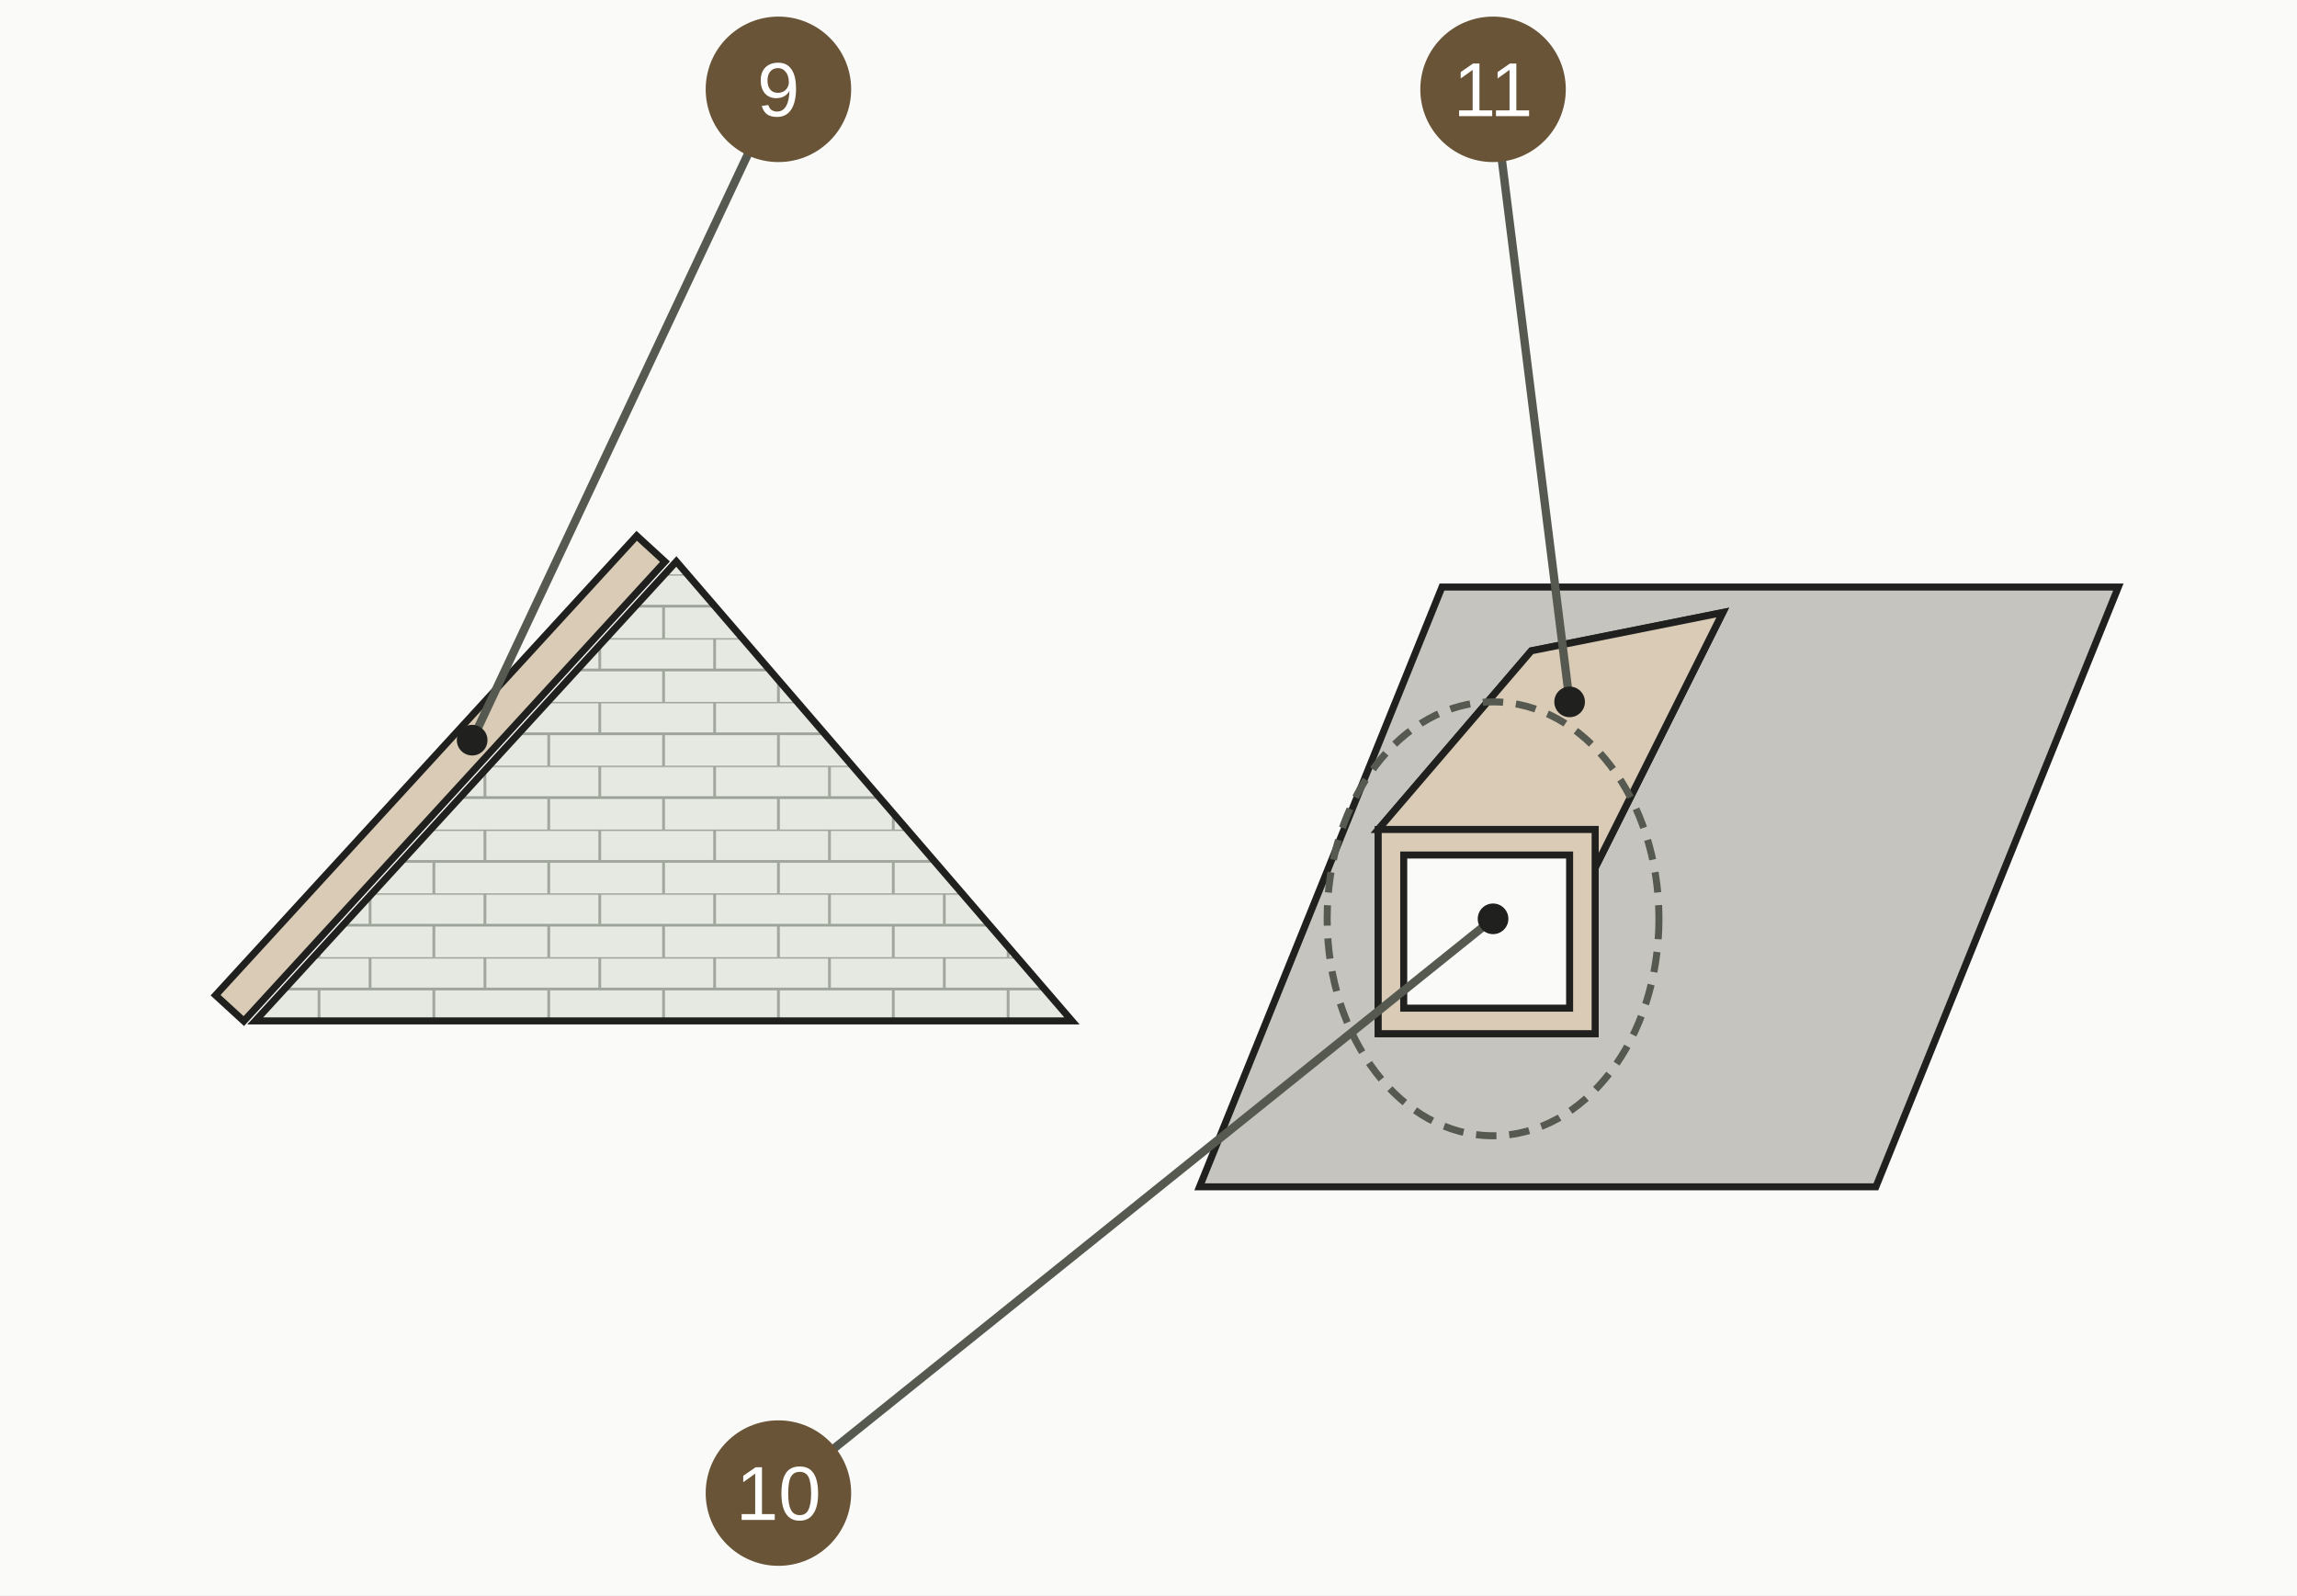
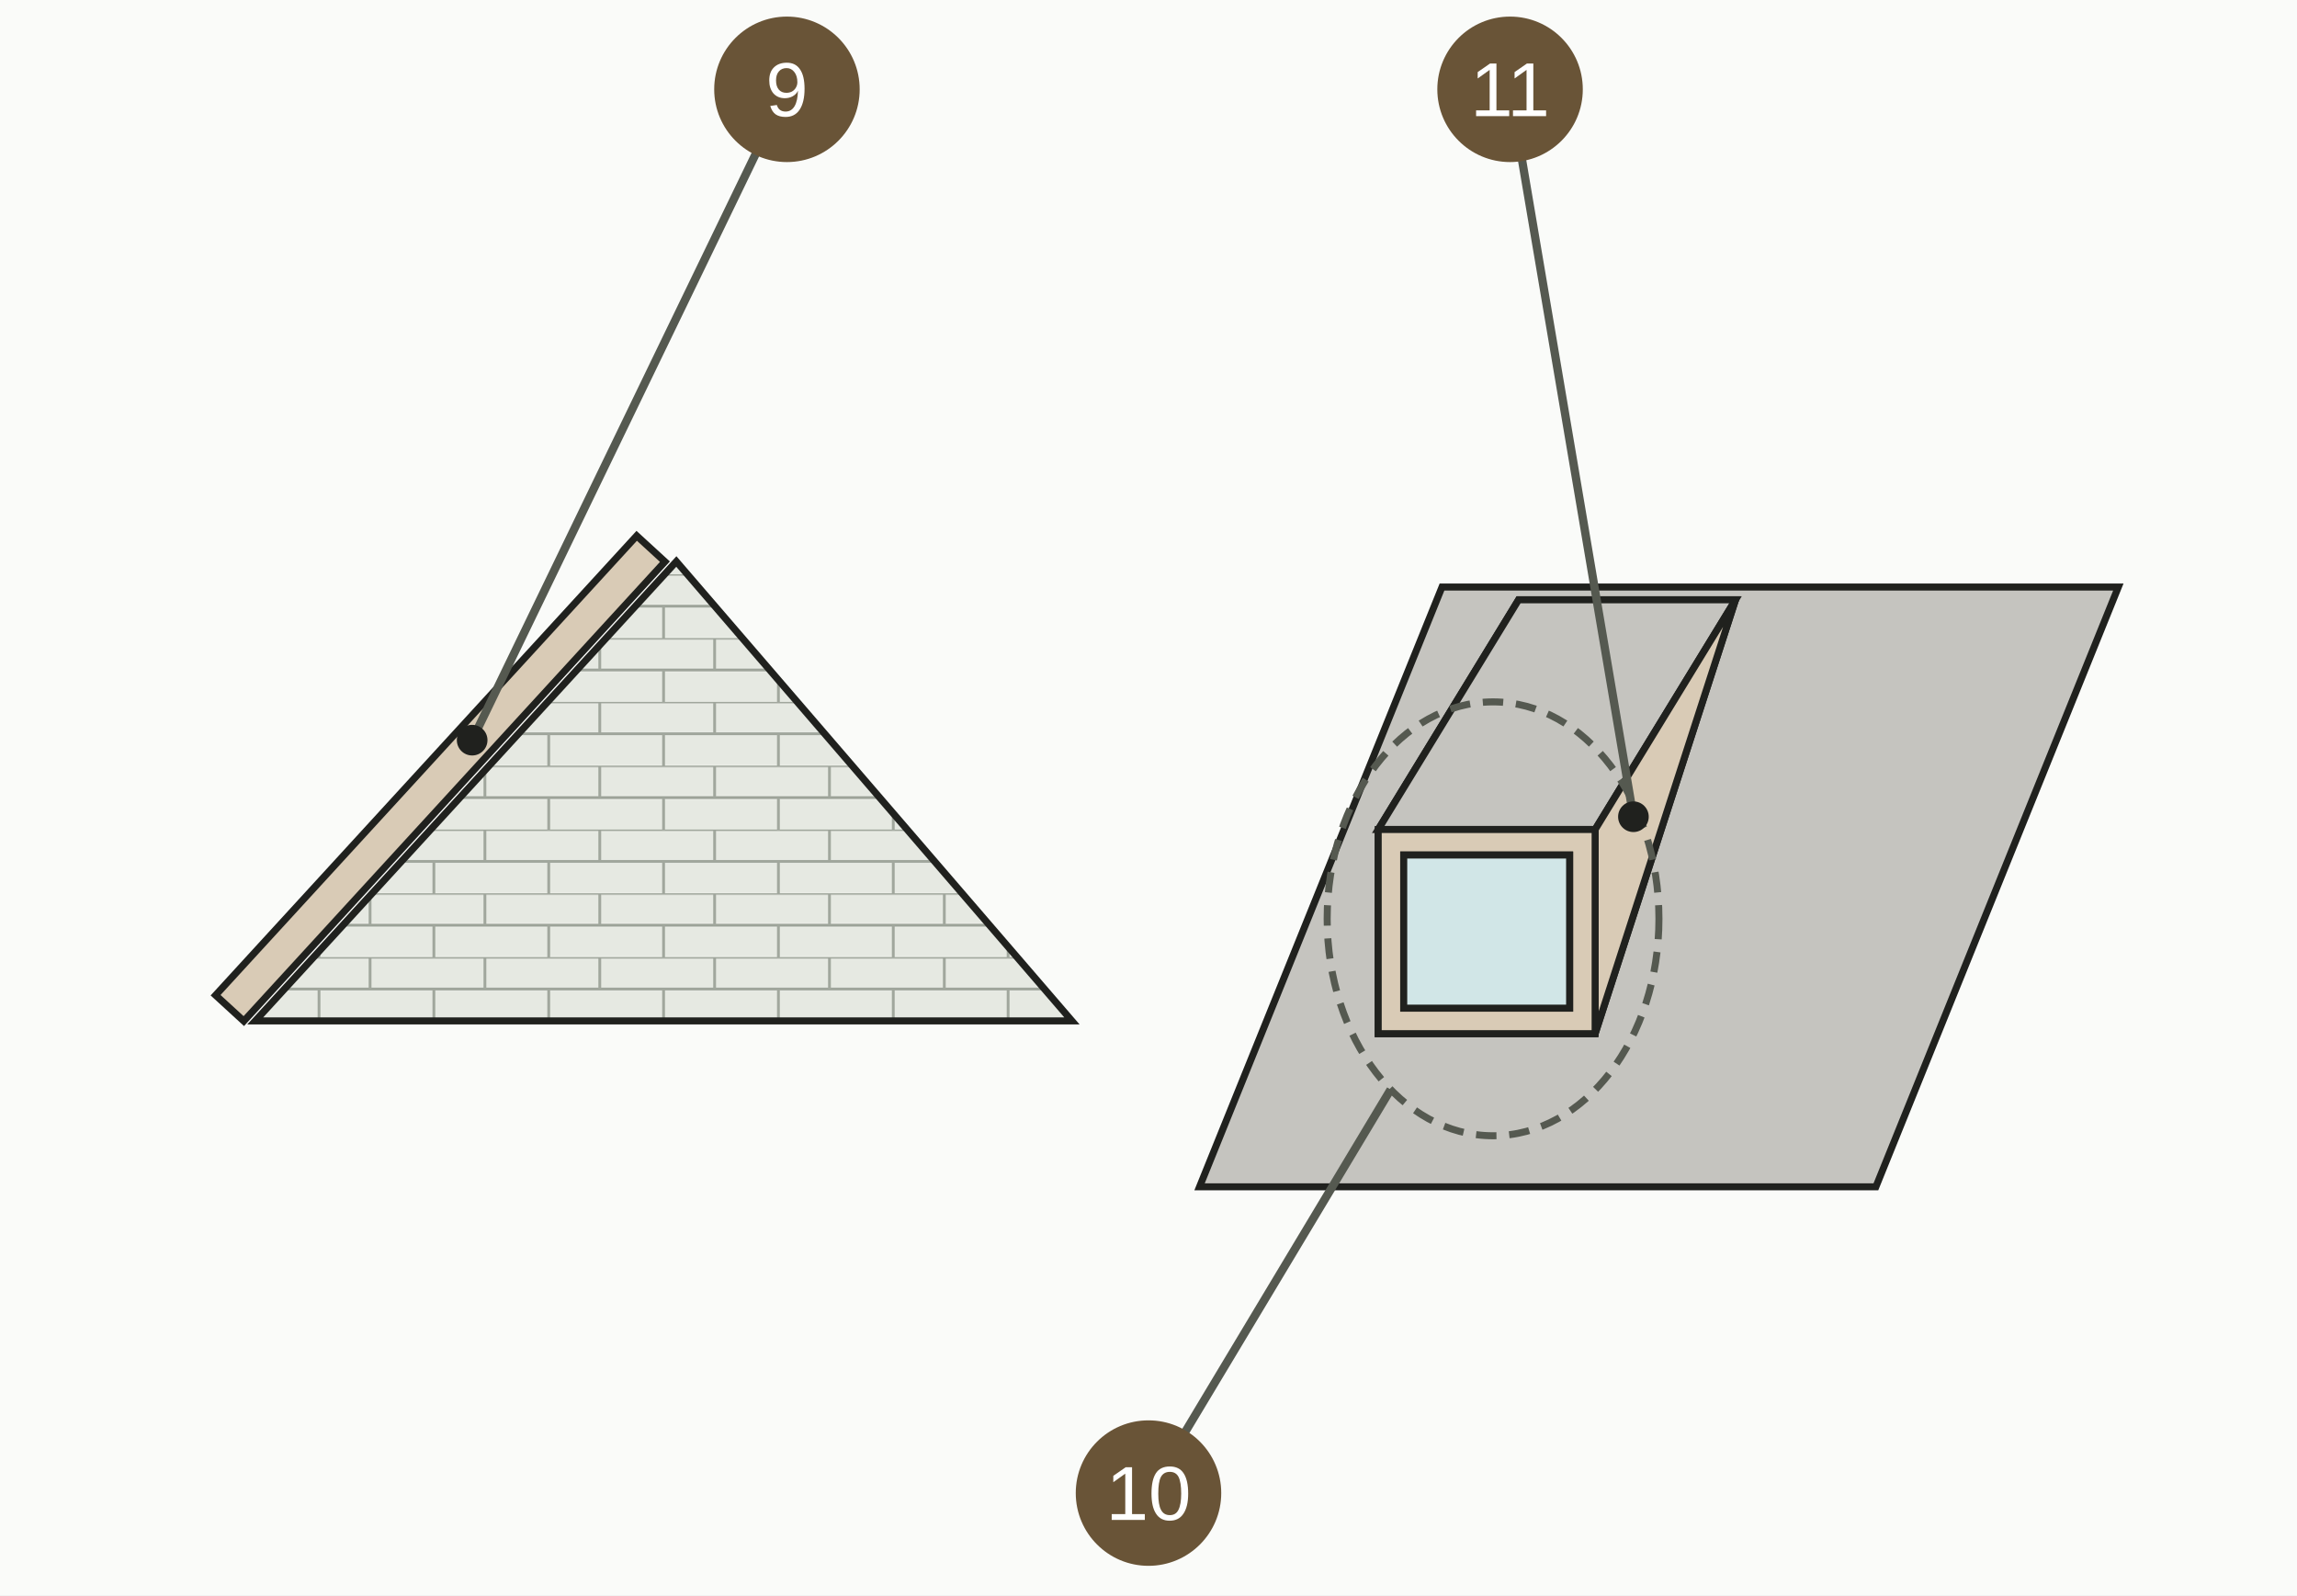
<svg xmlns="http://www.w3.org/2000/svg" viewBox="0 0 180 125" role="img">
  <defs>
    <pattern id="tag-2-mur" width="9" height="5" patternUnits="userSpaceOnUse">
      <rect width="9" height="5" fill="#e6e9e2" />
      <path d="M0 0H9 M0 2.5H9 M2 0V2.5 M7 2.5V5" stroke="#a1a79d" stroke-width=".22" fill="none" />
    </pattern>
    <pattern id="tag-2-uld" width="5" height="6" patternUnits="userSpaceOnUse">
      <rect width="5" height="6" fill="#ece3cc" />
      <path d="M0 6L2.5 0L5 6" stroke="#a89a76" stroke-width=".25" fill="none" />
    </pattern>
    <pattern id="tag-2-tilfoejet" width="4" height="4" patternUnits="userSpaceOnUse">
      <rect width="4" height="4" fill="#eddcba" />
      <path d="M0 4L4 0" stroke="#806747" stroke-width=".28" />
    </pattern>
  </defs>
  <rect width="180" height="125" fill="#fafbf9" />
  <path d="M53.000,44.000 L20.000,80.000 L84.000,80.000Z" fill="url(#tag-2-mur)" fill-rule="evenodd" stroke="#20211e" stroke-width=".55" />
  <path d="M19.106,80.014 L52.106,44.014 L49.894,41.986 L16.894,77.986Z" fill="#d9cbb6" fill-rule="evenodd" stroke="#20211e" stroke-width=".55" />
-   <path d="M94.000,93.000 L147.000,93.000 L166.000,46.000 L113.000,46.000Z M108.000,81.000 L108.000,65.000 L120.000,51.000 L135.000,48.000 L125.000,68.000 L125.000,81.000Z" fill="#c5c4bf" fill-rule="evenodd" stroke="#20211e" stroke-width=".55" />
-   <path d="M108.000,65.000 L125.000,65.000 L125.000,68.000 L135.000,48.000 L120.000,51.000Z" fill="#d9cbb6" fill-rule="evenodd" stroke="#20211e" stroke-width=".55" />
+   <path d="M94.000,93.000 L147.000,93.000 L166.000,46.000 L113.000,46.000Z M108.000,81.000 L108.000,65.000 L119.000,47.000 L136.000,47.000 L125.000,81.000Z" fill="#c5c4bf" fill-rule="evenodd" stroke="#20211e" stroke-width=".55" />
+   <path d="M108.000,65.000 L125.000,65.000 L136.000,47.000 L119.000,47.000Z" fill="#c5c4bf" fill-rule="evenodd" stroke="#20211e" stroke-width=".55" />
+   <path d="M136.000,47.000 L125.000,65.000 L125.000,81.000Z" fill="#d9cbb6" fill-rule="evenodd" stroke="#20211e" stroke-width=".55" />
  <path d="M108.000,81.000 L125.000,81.000 L125.000,65.000 L108.000,65.000Z M110.000,79.000 L110.000,67.000 L123.000,67.000 L123.000,79.000Z" fill="#d9cbb6" fill-rule="evenodd" stroke="#20211e" stroke-width=".55" />
+   <path d="M110.000,67.000 L110.000,79.000 L123.000,79.000 L123.000,67.000Z" fill="#d1e6e7" fill-rule="evenodd" stroke="#20211e" stroke-width=".55" />
  <g>
-     <path d="M61.0 7 L37 58" fill="none" stroke="#555950" stroke-width=".65" />
+     <path d="M61.667 7 L37 58" fill="none" stroke="#555950" stroke-width=".65" />
    <circle cx="37" cy="58" r="1.2" fill="#20211e" />
-     <circle cx="61.0" cy="7" r="5.7" fill="#695437" />
-     <text x="61.0" y="9.1" text-anchor="middle" fill="white" font-size="6" font-family="Arial,sans-serif">9</text>
+     <circle cx="61.667" cy="7" r="5.7" fill="#695437" />
+     <text x="61.667" y="9.1" text-anchor="middle" fill="white" font-size="6" font-family="Arial,sans-serif">9</text>
  </g>
  <ellipse cx="117" cy="72" rx="13" ry="17" fill="none" stroke="#555950" stroke-width=".55" stroke-dasharray="1.6 1" />
  <g>
-     <path d="M61.0 117 L117 72" fill="none" stroke="#555950" stroke-width=".65" />
-     <circle cx="117" cy="72" r="1.2" fill="#20211e" />
-     <circle cx="61.0" cy="117" r="5.7" fill="#695437" />
-     <text x="61.0" y="119.1" text-anchor="middle" fill="white" font-size="6" font-family="Arial,sans-serif">10</text>
+     <path d="M90.0 117 L108.975 85.375" fill="none" stroke="#555950" stroke-width=".65" />
+     <circle cx="90.0" cy="117" r="5.7" fill="#695437" />
+     <text x="90.0" y="119.1" text-anchor="middle" fill="white" font-size="6" font-family="Arial,sans-serif">10</text>
  </g>
  <g>
-     <path d="M117.0 7 L123 55" fill="none" stroke="#555950" stroke-width=".65" />
-     <circle cx="123" cy="55" r="1.2" fill="#20211e" />
-     <circle cx="117.0" cy="7" r="5.7" fill="#695437" />
-     <text x="117.0" y="9.1" text-anchor="middle" fill="white" font-size="6" font-family="Arial,sans-serif">11</text>
+     <path d="M118.333 7 L128 64" fill="none" stroke="#555950" stroke-width=".65" />
+     <circle cx="128" cy="64" r="1.2" fill="#20211e" />
+     <circle cx="118.333" cy="7" r="5.7" fill="#695437" />
+     <text x="118.333" y="9.1" text-anchor="middle" fill="white" font-size="6" font-family="Arial,sans-serif">11</text>
  </g>
</svg>
